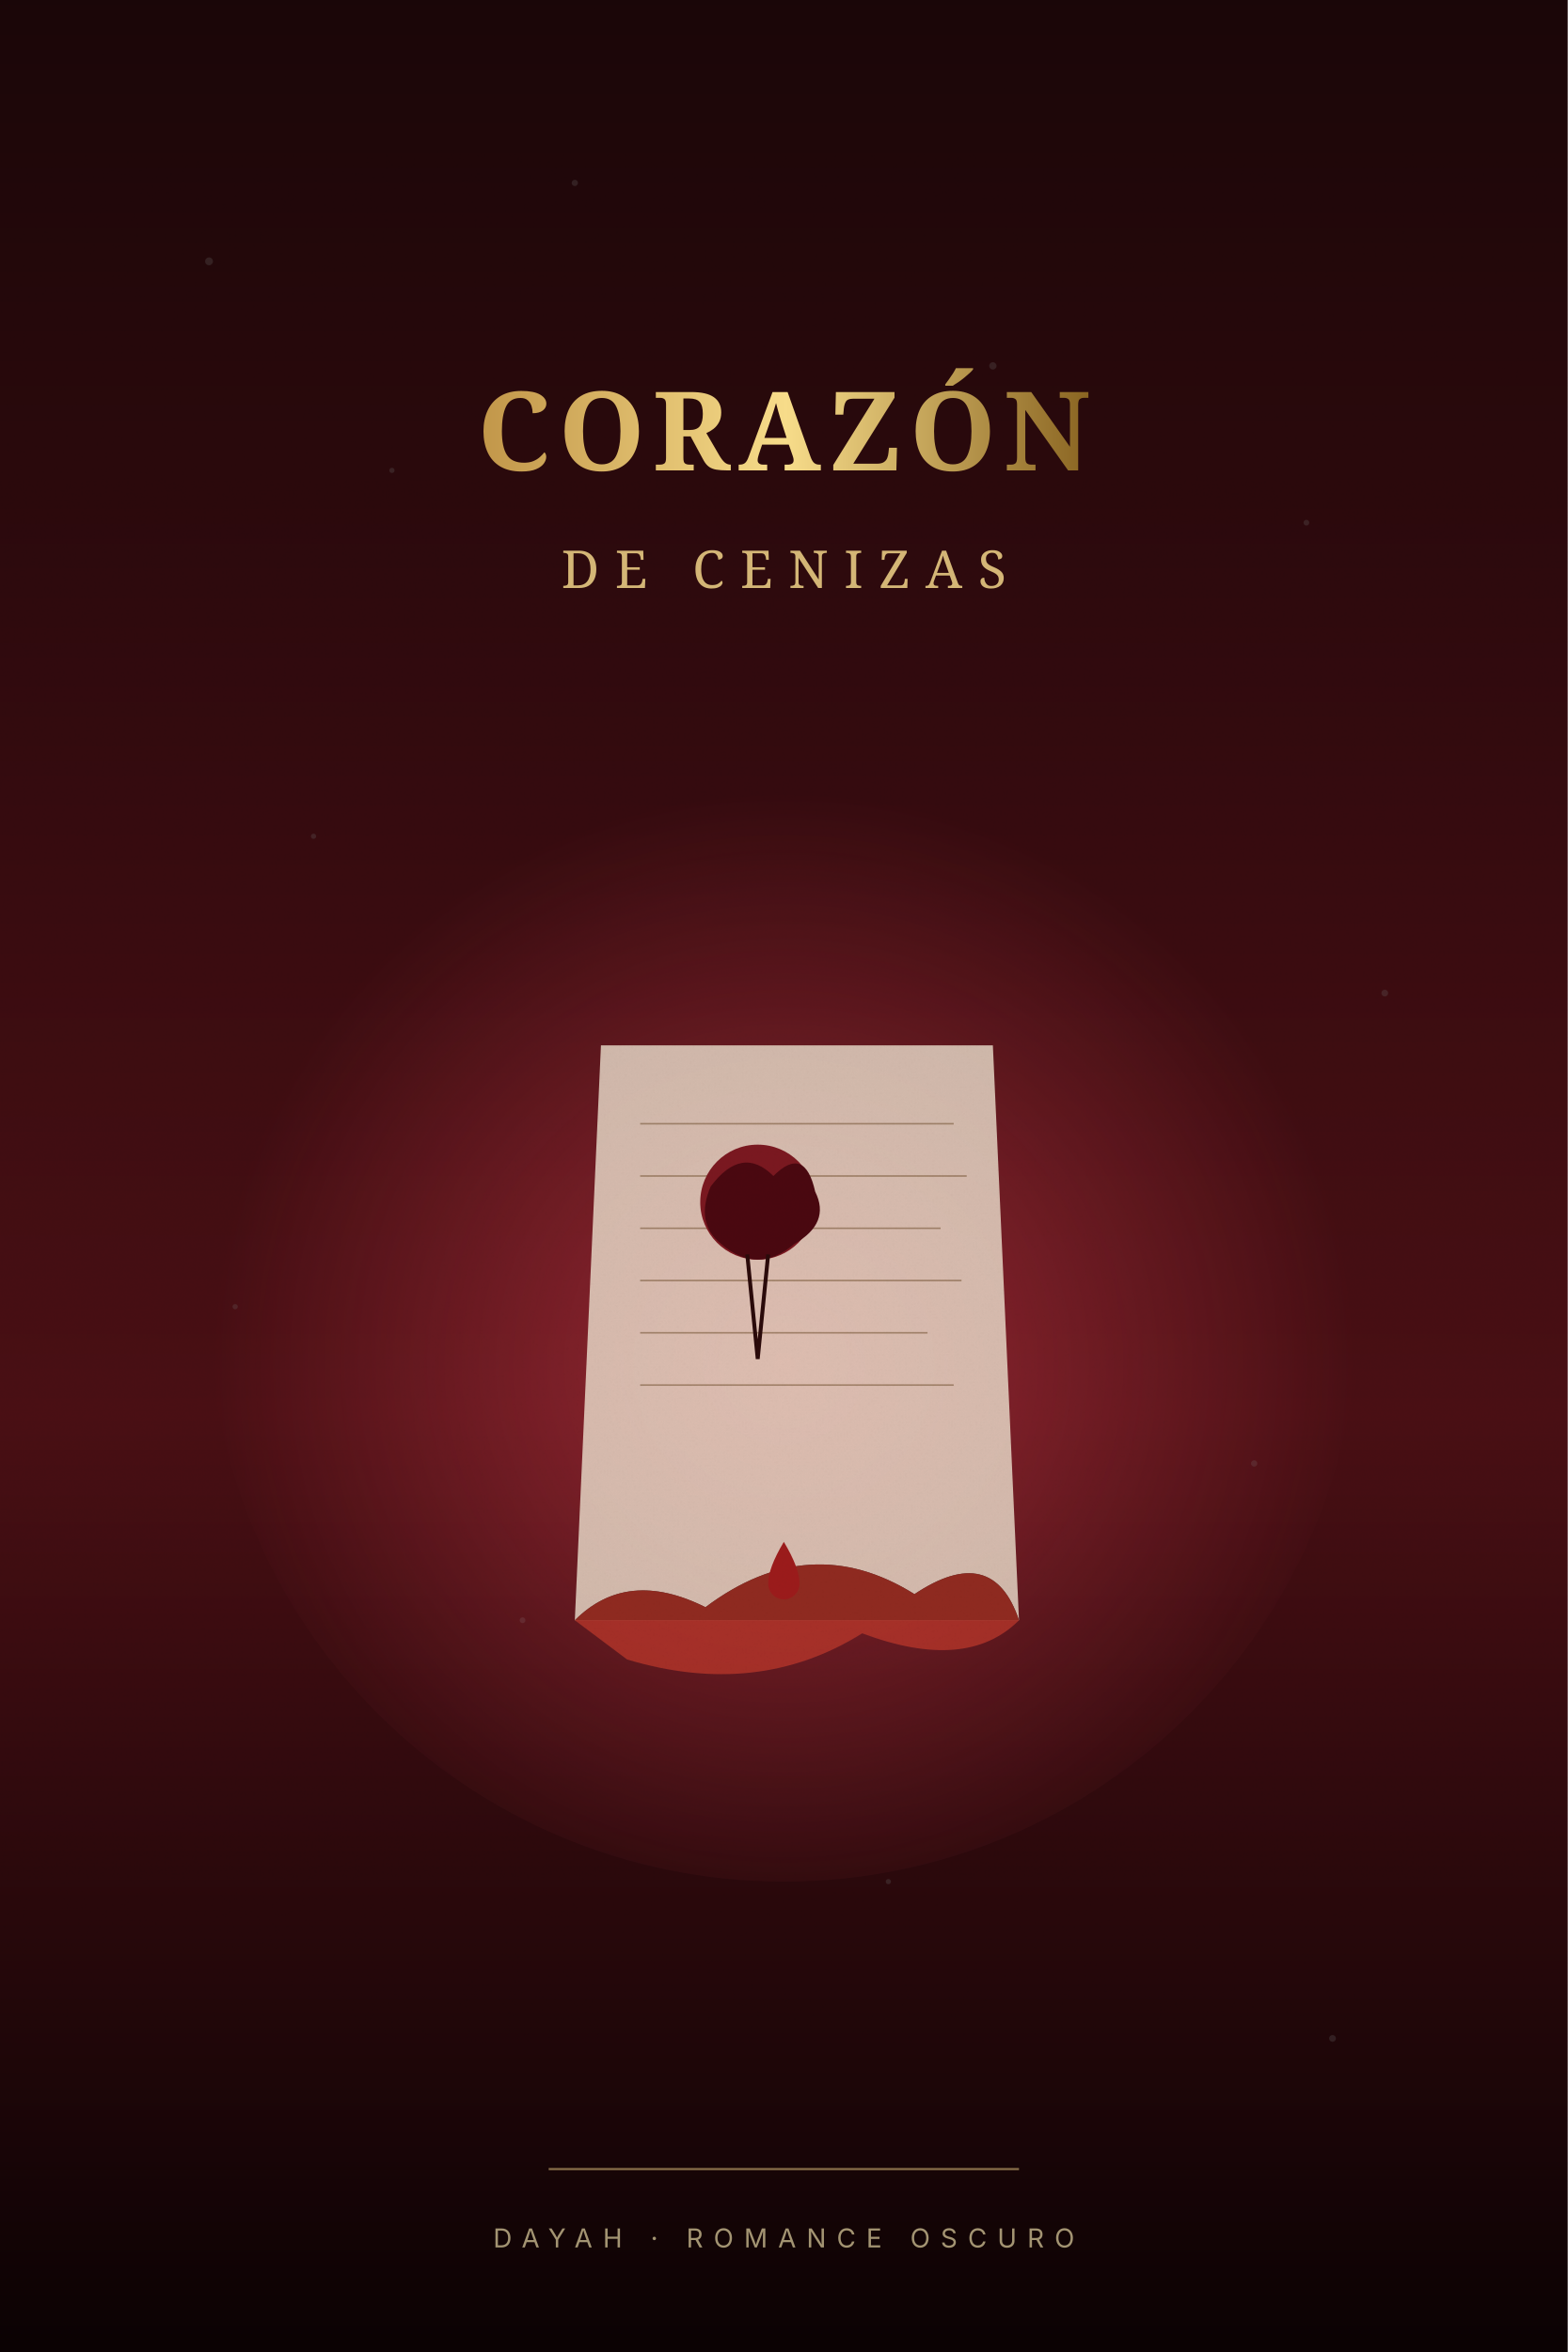
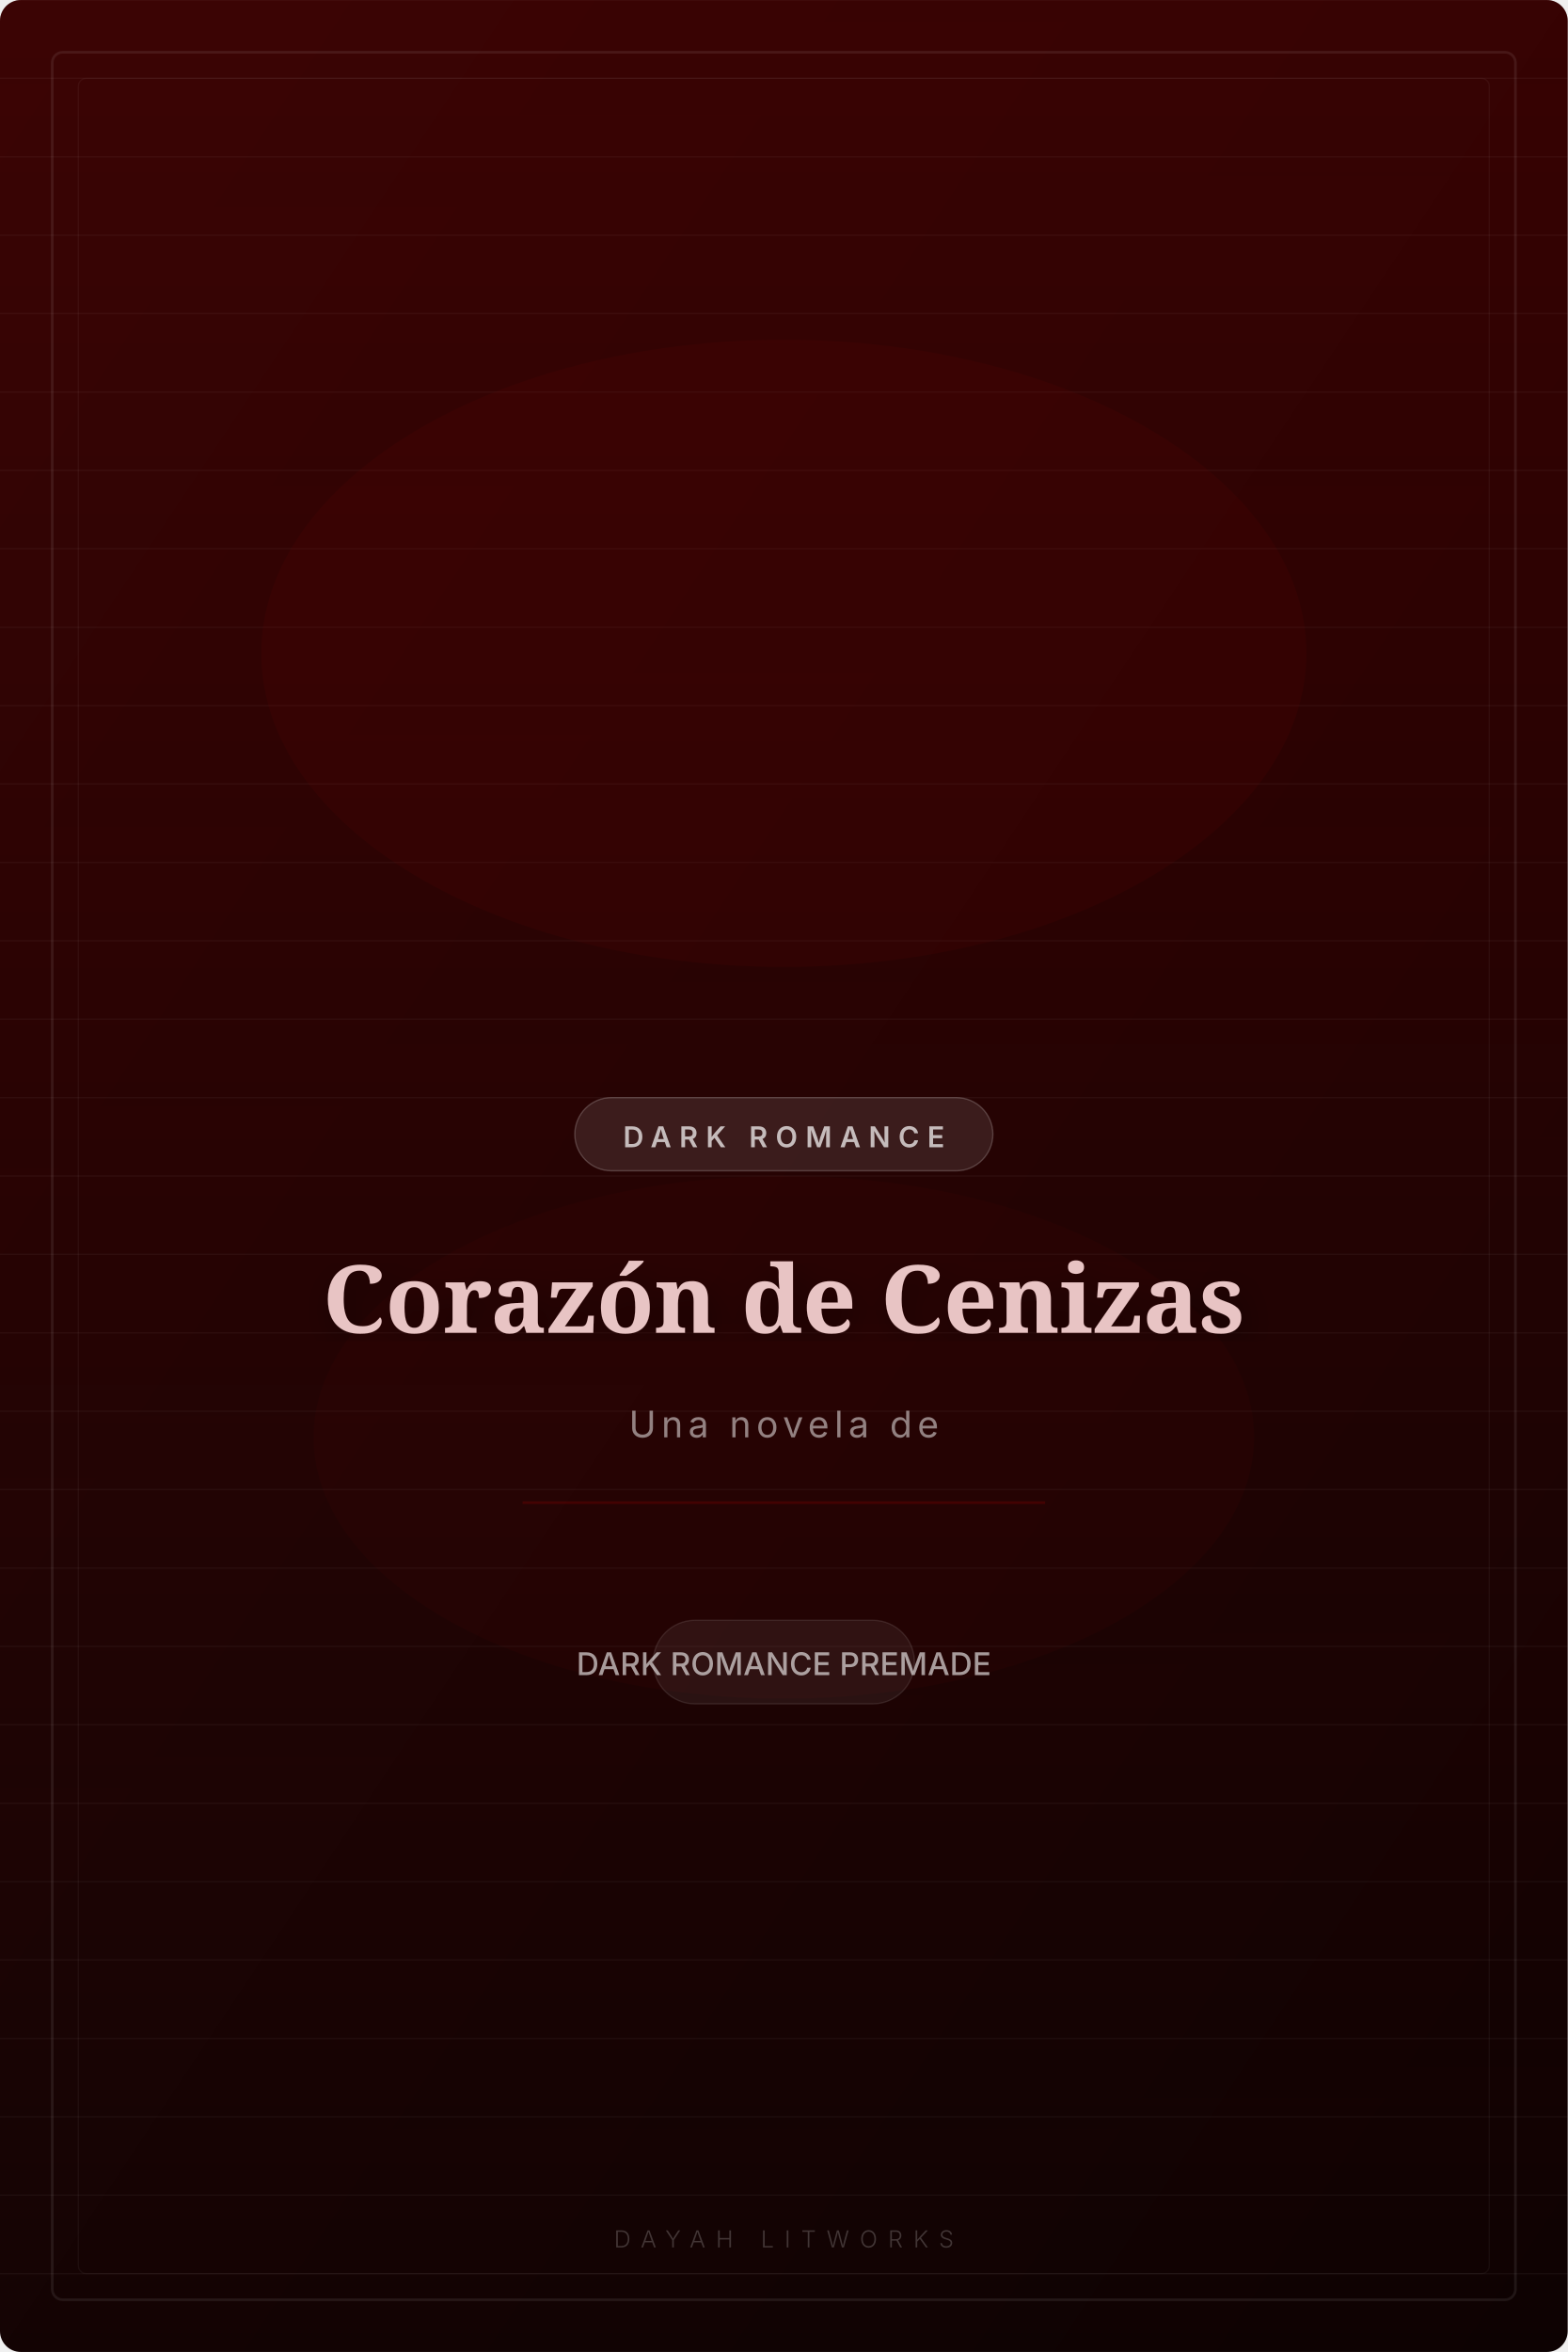
- <svg xmlns="http://www.w3.org/2000/svg" viewBox="0 0 600 900" role="img" aria-label="Corazón de Cenizas — Portada">
+ <svg xmlns="http://www.w3.org/2000/svg" viewBox="0 0 600 900" width="600" height="900">
  <defs>
-     <linearGradient id="cc-bg" x1="0" y1="0" x2="0" y2="1">
-       <stop offset="0" stop-color="#1a0608" />
-       <stop offset="0.6" stop-color="#4a0f14" />
-       <stop offset="1" stop-color="#0a0203" />
+     <linearGradient id="bg" x1="0%" y1="0%" x2="100%" y2="100%">
+       <stop offset="0%" style="stop-color:#1a0505;stop-opacity:1" />
+       <stop offset="100%" style="stop-color:#0d0202;stop-opacity:1" />
    </linearGradient>
-     <radialGradient id="cc-glow" cx="0.5" cy="0.55" r="0.5">
-       <stop offset="0" stop-color="#ff4a5c" stop-opacity="0.45" />
-       <stop offset="1" stop-color="#ff4a5c" stop-opacity="0" />
-     </radialGradient>
-     <linearGradient id="cc-gold" x1="0" y1="0" x2="1" y2="0">
-       <stop offset="0" stop-color="#c2974a" />
-       <stop offset="0.5" stop-color="#f7dc8a" />
-       <stop offset="1" stop-color="#8a6522" />
+     <linearGradient id="glow" x1="50%" y1="0%" x2="50%" y2="100%">
+       <stop offset="0%" style="stop-color:#8b0000;stop-opacity:0.3" />
+       <stop offset="100%" style="stop-color:#8b0000;stop-opacity:0" />
    </linearGradient>
-     <filter id="cc-grain">
-       <feTurbulence baseFrequency="0.85" numOctaves="2" seed="7" />
-       <feColorMatrix values="0 0 0 0 0  0 0 0 0 0  0 0 0 0 0  0 0 0 0.06 0" />
-       <feComposite in2="SourceGraphic" operator="in" />
+     <filter id="shadow">
+       <feDropShadow dx="2" dy="4" stdDeviation="6" flood-opacity="0.4" flood-color="#000" />
+     </filter>
+     <filter id="innerGlow">
+       <feGaussianBlur stdDeviation="8" result="blur" />
+       <feComposite in="SourceGraphic" in2="blur" operator="over" />
    </filter>
  </defs>
-   <rect width="600" height="900" fill="url(#cc-bg)" />
-   <g fill="#6a6a6a" opacity="0.25">
-     <circle cx="80" cy="100" r="1.5" />
-     <circle cx="150" cy="180" r="1" />
-     <circle cx="220" cy="70" r="1.2" />
-     <circle cx="380" cy="140" r="1.4" />
-     <circle cx="500" cy="200" r="1.1" />
-     <circle cx="120" cy="320" r="1" />
-     <circle cx="530" cy="380" r="1.3" />
-     <circle cx="90" cy="500" r="1" />
-     <circle cx="480" cy="560" r="1.2" />
-     <circle cx="200" cy="620" r="1.1" />
-     <circle cx="340" cy="720" r="1" />
-     <circle cx="510" cy="780" r="1.3" />
+   <rect width="600" height="900" fill="url(#bg)" rx="8" />
+   <rect width="600" height="900" fill="url(#glow)" rx="8" />
+   <g opacity="0.04">
+     <line x1="0" y1="0" x2="600" y2="0" stroke="#fff" stroke-width="0.5" />
+     <line x1="0" y1="30" x2="600" y2="30" stroke="#fff" stroke-width="0.5" />
+     <line x1="0" y1="60" x2="600" y2="60" stroke="#fff" stroke-width="0.5" />
+     <line x1="0" y1="90" x2="600" y2="90" stroke="#fff" stroke-width="0.5" />
+     <line x1="0" y1="120" x2="600" y2="120" stroke="#fff" stroke-width="0.5" />
+     <line x1="0" y1="150" x2="600" y2="150" stroke="#fff" stroke-width="0.5" />
+     <line x1="0" y1="180" x2="600" y2="180" stroke="#fff" stroke-width="0.5" />
+     <line x1="0" y1="210" x2="600" y2="210" stroke="#fff" stroke-width="0.5" />
+     <line x1="0" y1="240" x2="600" y2="240" stroke="#fff" stroke-width="0.5" />
+     <line x1="0" y1="270" x2="600" y2="270" stroke="#fff" stroke-width="0.5" />
+     <line x1="0" y1="300" x2="600" y2="300" stroke="#fff" stroke-width="0.5" />
+     <line x1="0" y1="330" x2="600" y2="330" stroke="#fff" stroke-width="0.5" />
+     <line x1="0" y1="360" x2="600" y2="360" stroke="#fff" stroke-width="0.5" />
+     <line x1="0" y1="390" x2="600" y2="390" stroke="#fff" stroke-width="0.5" />
+     <line x1="0" y1="420" x2="600" y2="420" stroke="#fff" stroke-width="0.5" />
+     <line x1="0" y1="450" x2="600" y2="450" stroke="#fff" stroke-width="0.5" />
+     <line x1="0" y1="480" x2="600" y2="480" stroke="#fff" stroke-width="0.5" />
+     <line x1="0" y1="510" x2="600" y2="510" stroke="#fff" stroke-width="0.5" />
+     <line x1="0" y1="540" x2="600" y2="540" stroke="#fff" stroke-width="0.5" />
+     <line x1="0" y1="570" x2="600" y2="570" stroke="#fff" stroke-width="0.5" />
+     <line x1="0" y1="600" x2="600" y2="600" stroke="#fff" stroke-width="0.5" />
+     <line x1="0" y1="630" x2="600" y2="630" stroke="#fff" stroke-width="0.5" />
+     <line x1="0" y1="660" x2="600" y2="660" stroke="#fff" stroke-width="0.5" />
+     <line x1="0" y1="690" x2="600" y2="690" stroke="#fff" stroke-width="0.5" />
+     <line x1="0" y1="720" x2="600" y2="720" stroke="#fff" stroke-width="0.5" />
+     <line x1="0" y1="750" x2="600" y2="750" stroke="#fff" stroke-width="0.5" />
+     <line x1="0" y1="780" x2="600" y2="780" stroke="#fff" stroke-width="0.5" />
+     <line x1="0" y1="810" x2="600" y2="810" stroke="#fff" stroke-width="0.5" />
+     <line x1="0" y1="840" x2="600" y2="840" stroke="#fff" stroke-width="0.5" />
+     <line x1="0" y1="870" x2="600" y2="870" stroke="#fff" stroke-width="0.5" />
+     <line x1="0" y1="900" x2="600" y2="900" stroke="#fff" stroke-width="0.5" />
  </g>
-   <circle cx="300" cy="500" r="220" fill="url(#cc-glow)" />
-   <g fill="#f0e6d2" opacity="0.78">
-     <path d="M230 400 L380 400 L390 620 L220 620 Z" />
-   </g>
-   <g fill="none" stroke="#7a5a3a" stroke-width="0.6" opacity="0.6">
-     <line x1="245" y1="430" x2="365" y2="430" />
-     <line x1="245" y1="450" x2="370" y2="450" />
-     <line x1="245" y1="470" x2="360" y2="470" />
-     <line x1="245" y1="490" x2="368" y2="490" />
-     <line x1="245" y1="510" x2="355" y2="510" />
-     <line x1="245" y1="530" x2="365" y2="530" />
-   </g>
-   <path d="M220 620 Q 240 600 270 615 Q 310 585 350 610 Q 380 590 390 620 Z" fill="#1a0608" />
-   <path d="M220 620 Q 240 600 270 615 Q 310 585 350 610 Q 380 590 390 620 Q 370 640 330 625 Q 290 650 240 635 Z" fill="#c0392b" opacity="0.7" />
-   <g transform="translate(290,460)" fill="#7a1820">
-     <circle cx="0" cy="0" r="22" />
-     <path d="M-18,-6 Q-6,-22 6,-10 Q 18,-22 22,-4 Q 28,8 14,16 Q 0,28 -14,16 Q -24,8 -18,-6 Z" fill="#4a0810" />
-     <path d="M-4,20 L0,60 L4,20" stroke="#2a0a0a" stroke-width="1.5" fill="none" />
-   </g>
-   <path d="M 300 590 Q 294 600 294 606 A 6 6 0 0 0 306 606 Q 306 600 300 590 Z" fill="#9b1b1b" />
-   <rect width="600" height="900" filter="url(#cc-grain)" opacity="0.4" />
-   <g font-family="Playfair Display, Georgia, serif" text-anchor="middle">
-     <text x="300" y="180" font-size="42" font-weight="700" fill="url(#cc-gold)" letter-spacing="3">CORAZÓN</text>
-     <text x="300" y="225" font-size="20" fill="#d4b676" letter-spacing="6">DE CENIZAS</text>
-   </g>
-   <line x1="210" y1="830" x2="390" y2="830" stroke="#d4b676" stroke-width="0.8" opacity="0.6" />
-   <text x="300" y="860" font-family="Inter, sans-serif" font-size="10" fill="#a39472" text-anchor="middle" letter-spacing="4">DAYAH · ROMANCE OSCURO</text>
+   <rect x="20" y="20" width="560" height="860" fill="none" stroke="rgba(255,255,255,0.08)" stroke-width="1" rx="4" />
+   <rect x="30" y="30" width="540" height="840" fill="none" stroke="rgba(255,255,255,0.04)" stroke-width="0.5" rx="3" />
+   <ellipse cx="300" cy="250" rx="200" ry="120" fill="#8b0000" opacity="0.08" />
+   <ellipse cx="300" cy="550" rx="180" ry="100" fill="#8b0000" opacity="0.05" />
+   <rect x="220" y="420" width="160" height="28" rx="14" fill="rgba(255,255,255,0.1)" stroke="rgba(255,255,255,0.2)" stroke-width="0.5" />
+   <text x="300" y="439" text-anchor="middle" font-family="'Inter',sans-serif" font-size="11" font-weight="600" letter-spacing="3" fill="rgba(255,255,255,0.7)" text-transform="uppercase">DARK ROMANCE</text>
+   <text x="300" y="510" text-anchor="middle" font-family="'Playfair Display','Georgia',serif" font-size="36" font-weight="700" fill="#e8c4c4" filter="url(#shadow)">Corazón de Cenizas</text>
+   <text x="300" y="550" text-anchor="middle" font-family="'Inter',sans-serif" font-size="14" font-weight="400" fill="rgba(255,255,255,0.5)" letter-spacing="2">Una novela de</text>
+   <line x1="200" y1="575" x2="400" y2="575" stroke="#8b0000" stroke-width="1" opacity="0.3" />
+   <rect x="250" y="620" width="100" height="32" rx="16" fill="rgba(255,255,255,0.06)" stroke="rgba(255,255,255,0.1)" stroke-width="0.5" />
+   <text x="300" y="641" text-anchor="middle" font-family="'Inter',sans-serif" font-size="12" font-weight="500" fill="rgba(255,255,255,0.6)">DARK ROMANCE PREMADE</text>
+   <text x="300" y="860" text-anchor="middle" font-family="'Inter',sans-serif" font-size="9" font-weight="300" fill="rgba(255,255,255,0.2)" letter-spacing="4">DAYAH LITWORKS</text>
</svg>
